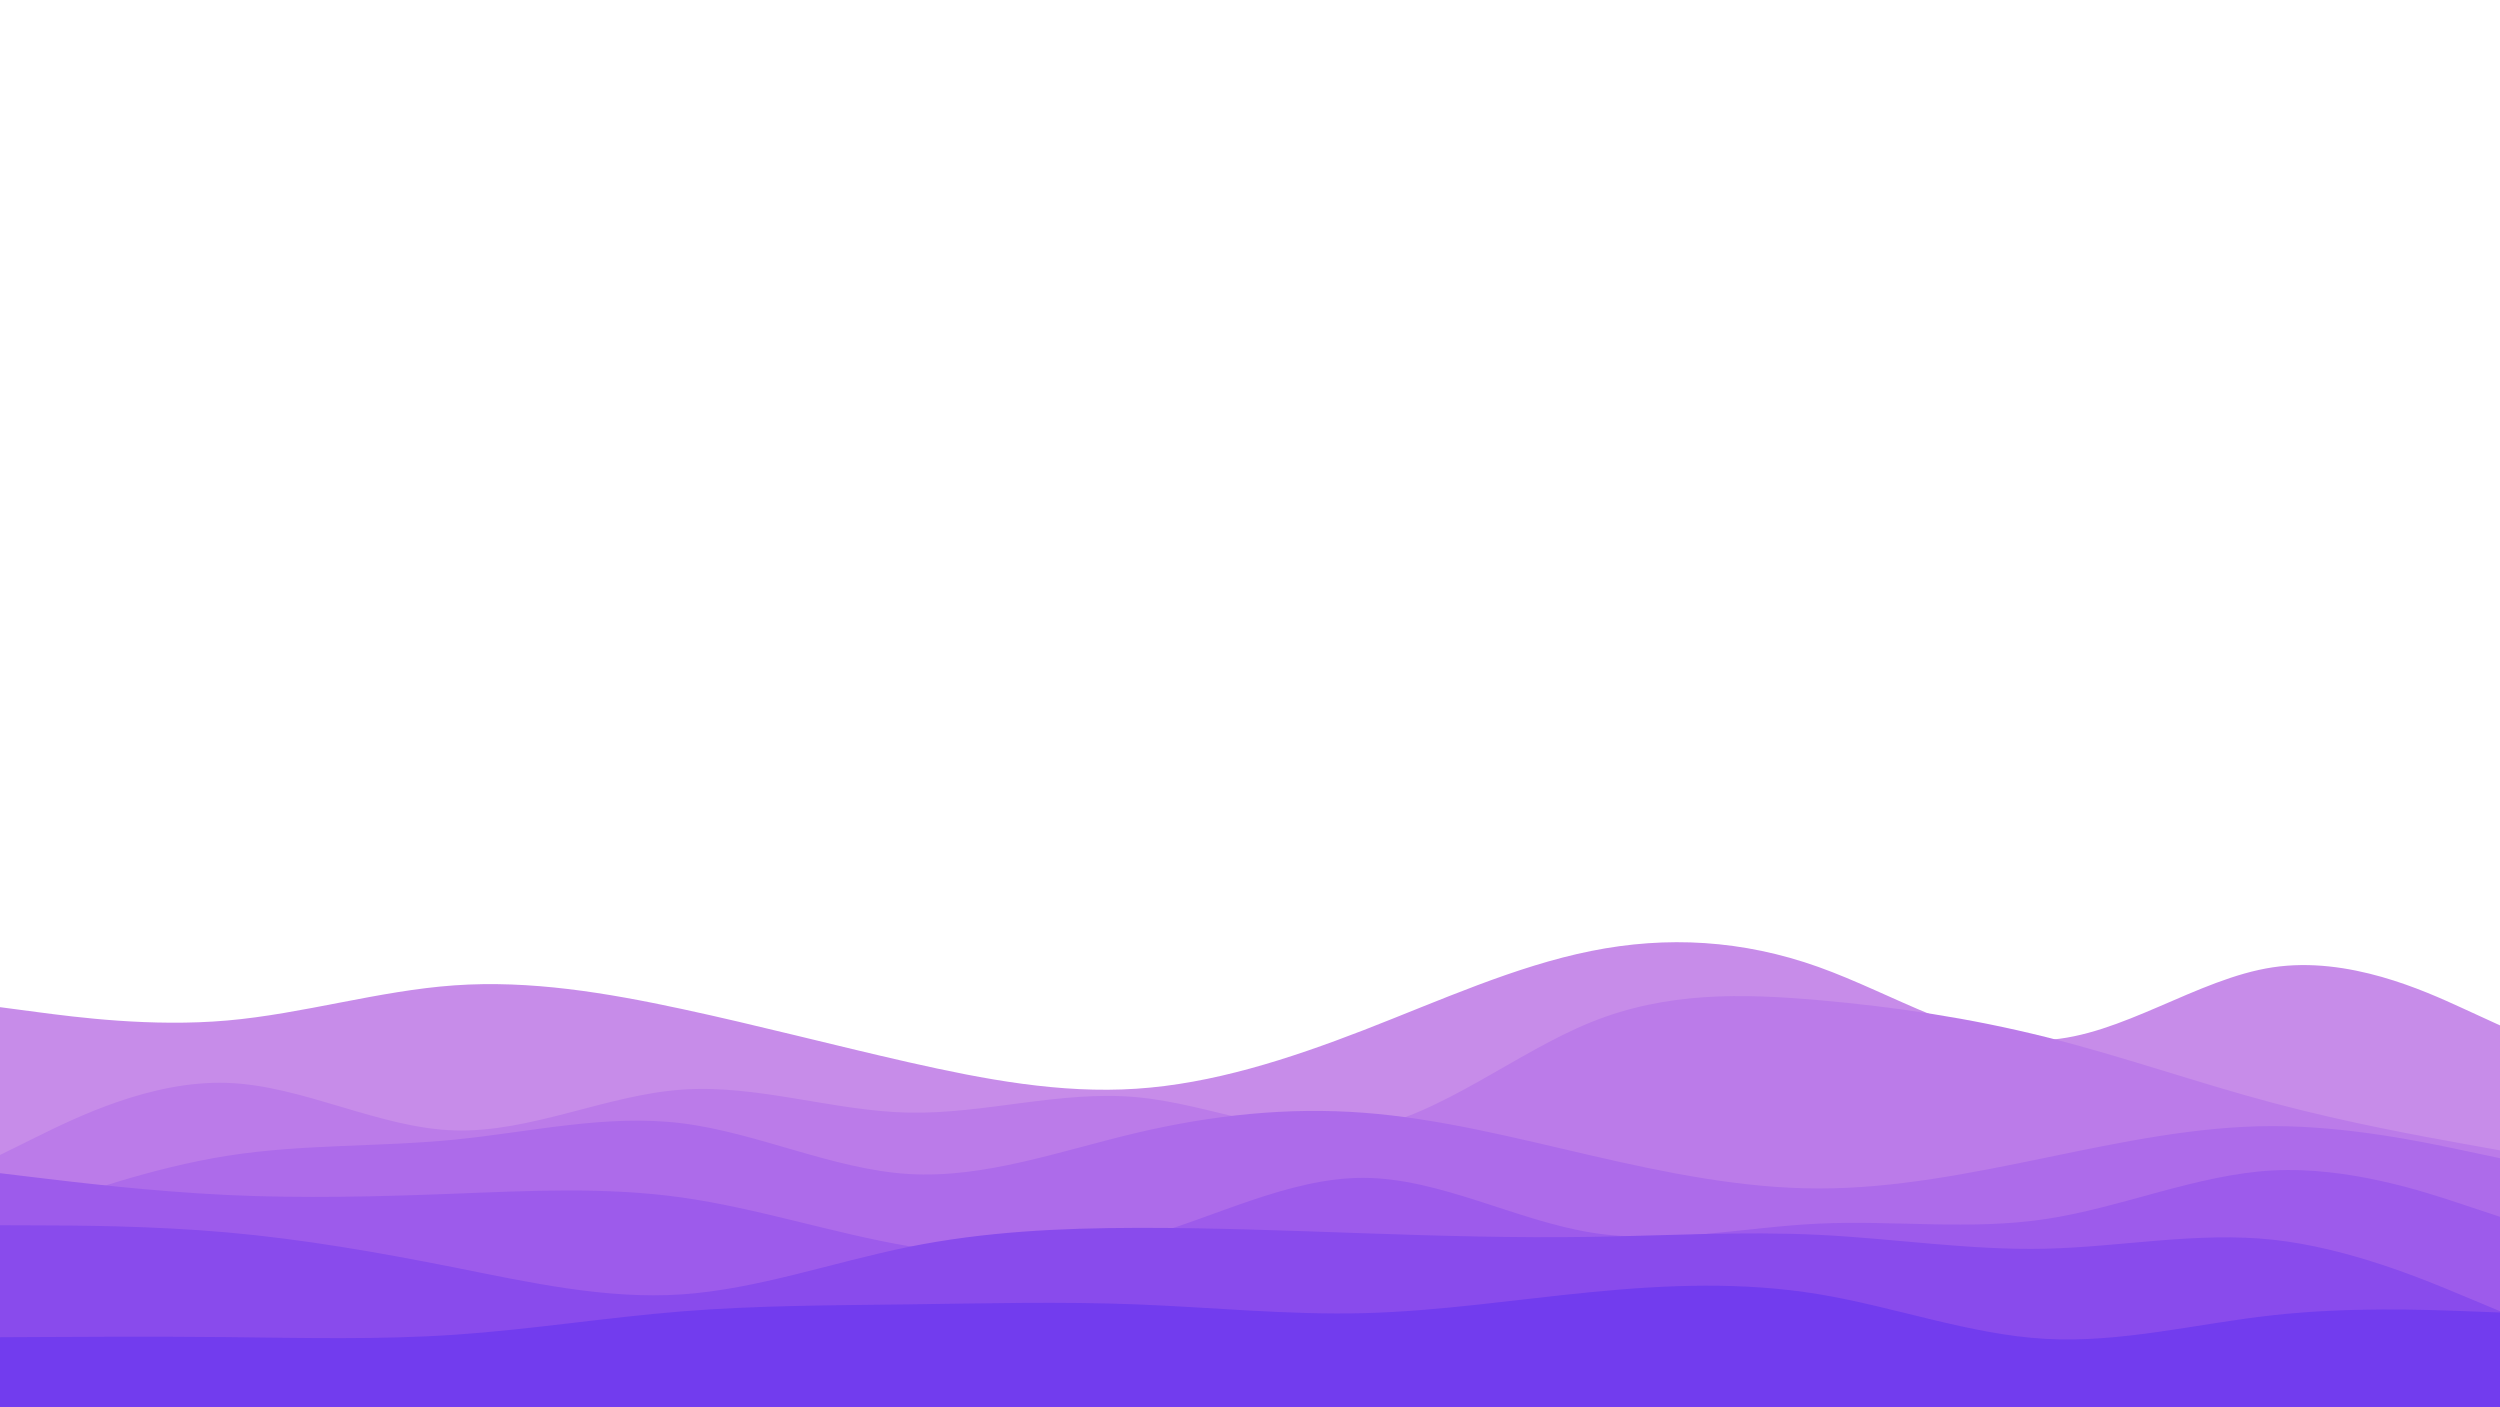
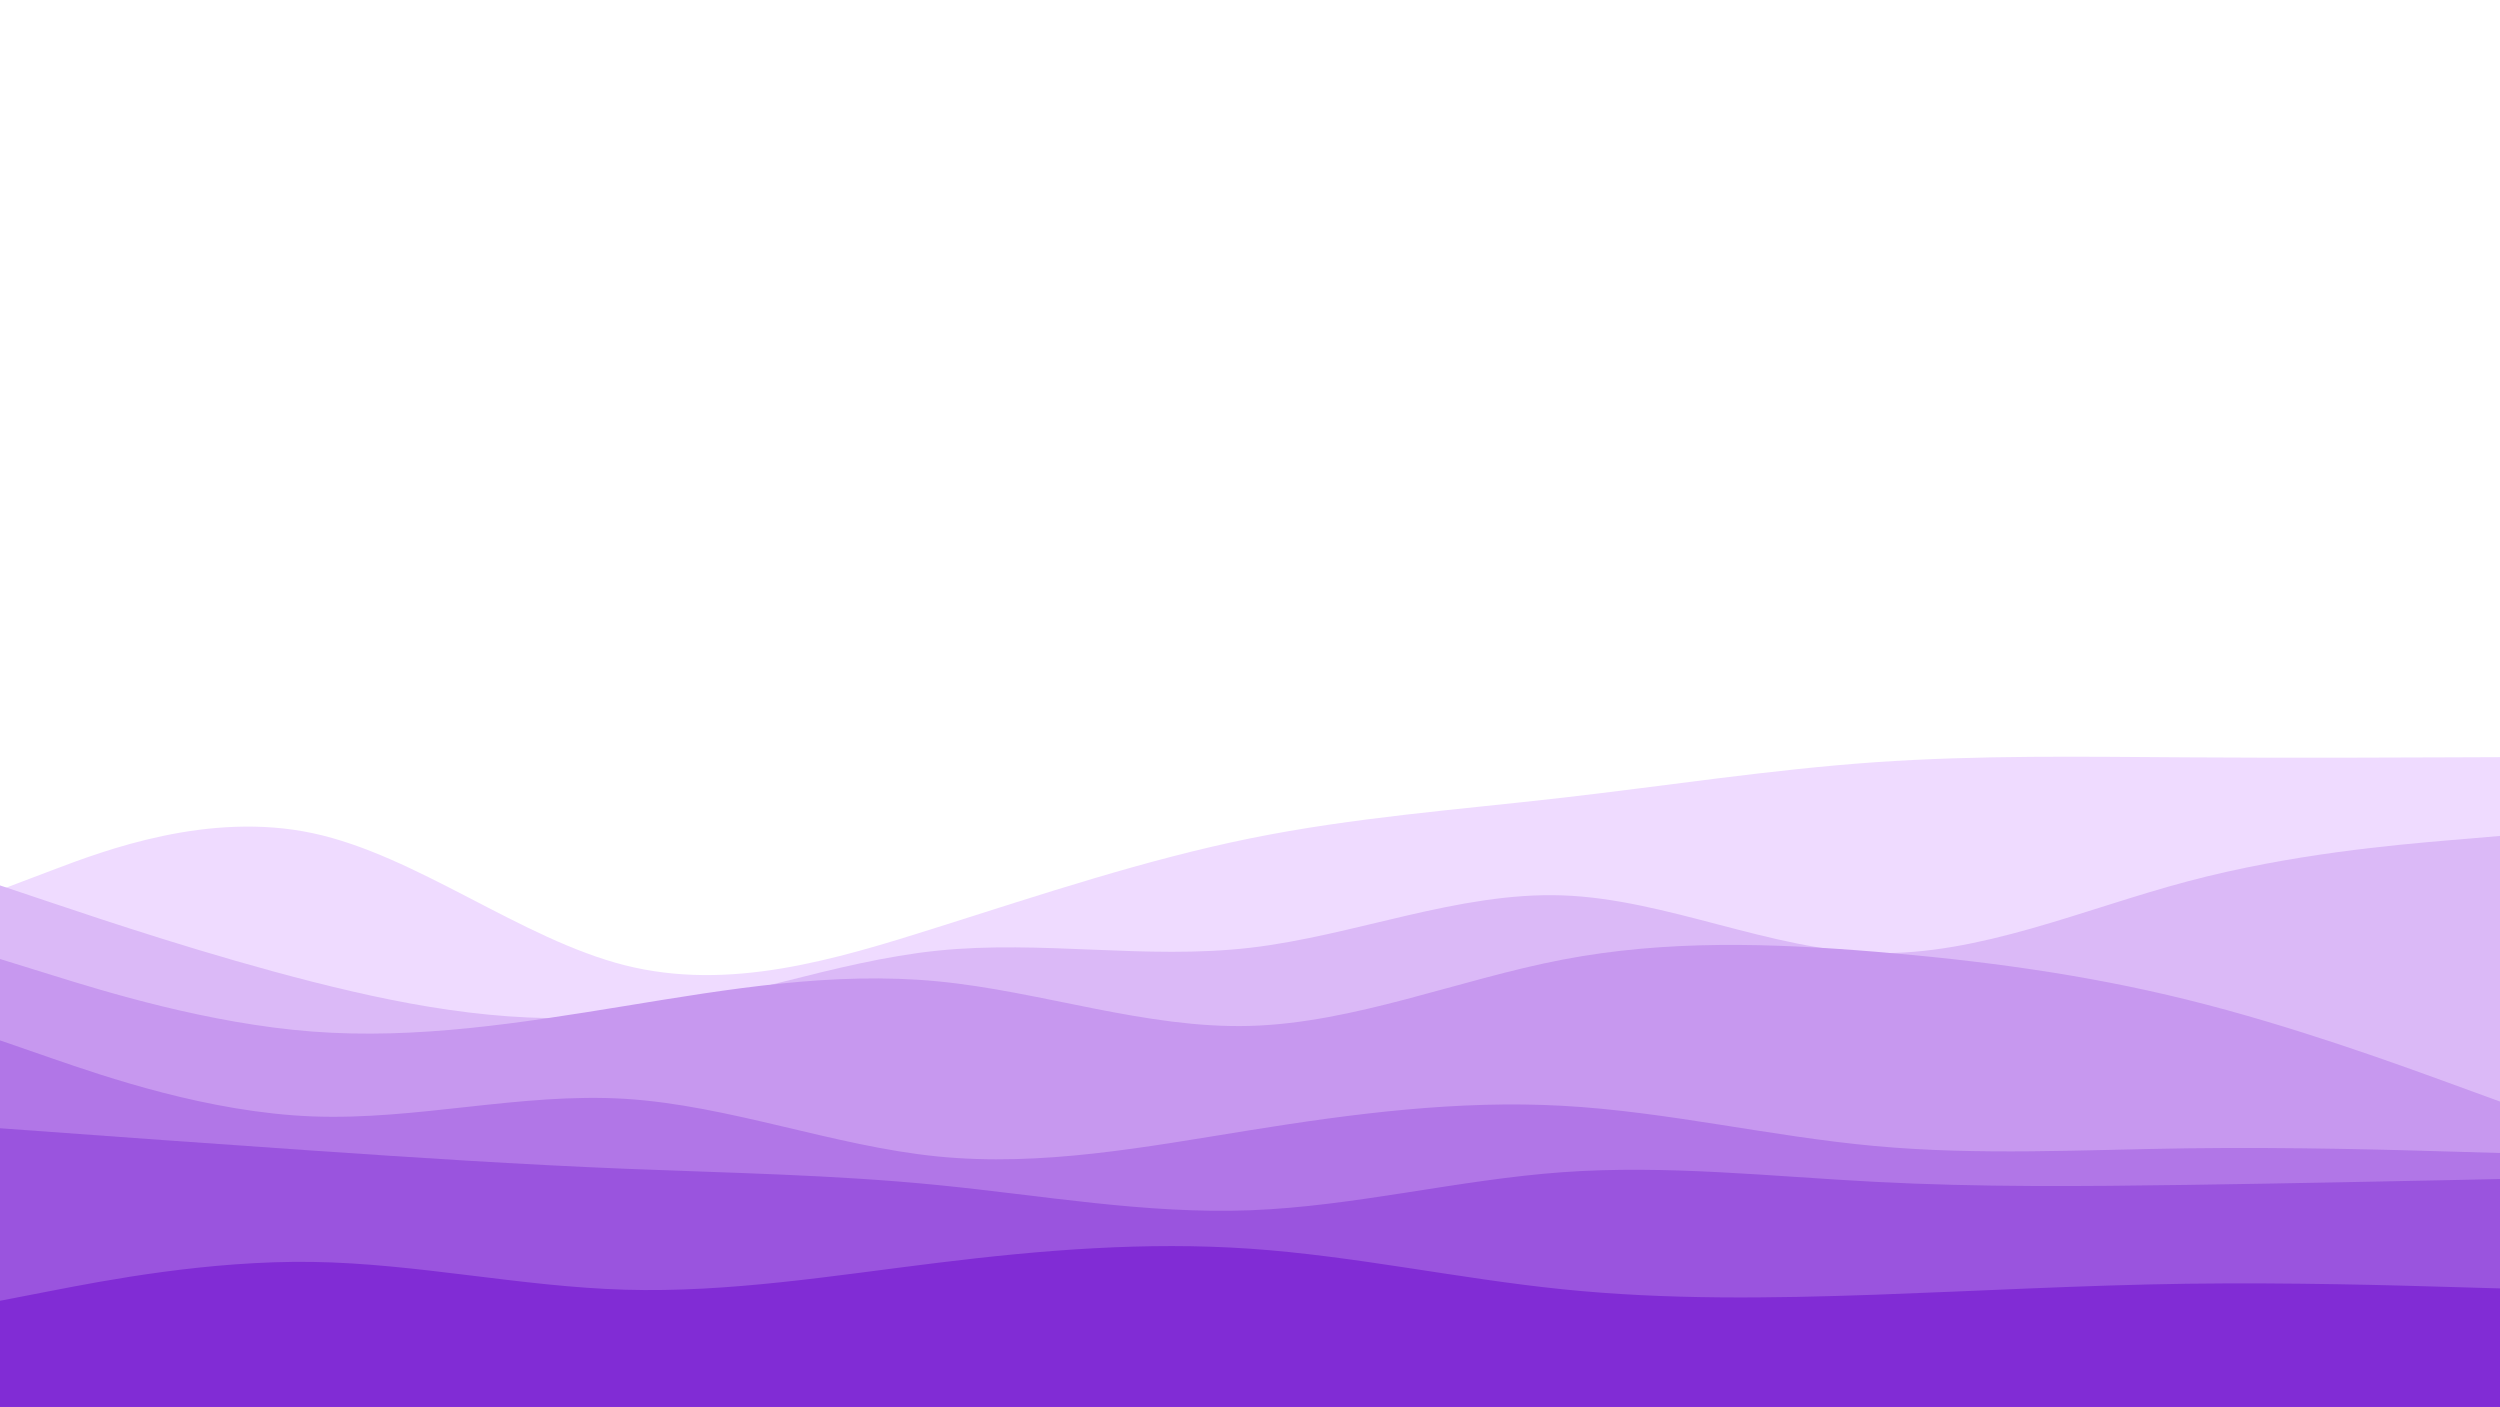
<svg xmlns="http://www.w3.org/2000/svg" id="visual" viewBox="0 0 3840 2160" width="3840" height="2160" version="1.1">
  <rect x="0" y="0" width="3840" height="2160" fill="#ffffff" />
-   <path d="M0 1547L58.2 1554.7C116.3 1562.3 232.7 1577.7 349 1567.5C465.3 1557.3 581.7 1521.7 698 1513.5C814.3 1505.3 930.7 1524.7 1047 1549.7C1163.3 1574.7 1279.7 1605.3 1396 1631.7C1512.3 1658 1628.7 1680 1745.2 1672.3C1861.7 1664.7 1978.3 1627.3 2094.8 1582.2C2211.3 1537 2327.7 1484 2444 1460.7C2560.3 1437.3 2676.7 1443.7 2793 1485.2C2909.3 1526.7 3025.7 1603.3 3142 1597.5C3258.3 1591.7 3374.7 1503.3 3491 1485.8C3607.3 1468.3 3723.7 1521.7 3781.8 1548.3L3840 1575L3840 2161L3781.8 2161C3723.7 2161 3607.3 2161 3491 2161C3374.7 2161 3258.3 2161 3142 2161C3025.7 2161 2909.3 2161 2793 2161C2676.7 2161 2560.3 2161 2444 2161C2327.7 2161 2211.3 2161 2094.8 2161C1978.3 2161 1861.7 2161 1745.2 2161C1628.7 2161 1512.3 2161 1396 2161C1279.7 2161 1163.3 2161 1047 2161C930.7 2161 814.3 2161 698 2161C581.7 2161 465.3 2161 349 2161C232.7 2161 116.3 2161 58.2 2161L0 2161Z" fill="#c78ce9" />
-   <path d="M0 1774L58.2 1745.3C116.3 1716.7 232.7 1659.3 349 1663.3C465.3 1667.3 581.7 1732.7 698 1736.3C814.3 1740 930.7 1682 1047 1673.7C1163.3 1665.3 1279.7 1706.7 1396 1709C1512.3 1711.3 1628.7 1674.7 1745.2 1685.2C1861.7 1695.7 1978.3 1753.3 2094.8 1733.7C2211.3 1714 2327.7 1617 2444 1570C2560.3 1523 2676.7 1526 2793 1536.2C2909.3 1546.3 3025.7 1563.7 3142 1592.8C3258.3 1622 3374.7 1663 3491 1694C3607.3 1725 3723.7 1746 3781.8 1756.5L3840 1767L3840 2161L3781.8 2161C3723.7 2161 3607.3 2161 3491 2161C3374.7 2161 3258.3 2161 3142 2161C3025.7 2161 2909.3 2161 2793 2161C2676.7 2161 2560.3 2161 2444 2161C2327.7 2161 2211.3 2161 2094.8 2161C1978.3 2161 1861.7 2161 1745.2 2161C1628.7 2161 1512.3 2161 1396 2161C1279.7 2161 1163.3 2161 1047 2161C930.7 2161 814.3 2161 698 2161C581.7 2161 465.3 2161 349 2161C232.7 2161 116.3 2161 58.2 2161L0 2161Z" fill="#bb7be9" />
-   <path d="M0 1877L58.2 1856.2C116.3 1835.3 232.7 1793.7 349 1775.3C465.3 1757 581.7 1762 698 1750.5C814.3 1739 930.7 1711 1047 1725.3C1163.3 1739.7 1279.7 1796.3 1396 1803.3C1512.3 1810.3 1628.7 1767.7 1745.2 1740.2C1861.7 1712.7 1978.3 1700.3 2094.8 1709.2C2211.3 1718 2327.7 1748 2444 1774.8C2560.3 1801.7 2676.7 1825.3 2793 1825.5C2909.3 1825.7 3025.7 1802.3 3142 1778.3C3258.3 1754.3 3374.7 1729.7 3491 1729.7C3607.3 1729.7 3723.7 1754.3 3781.8 1766.7L3840 1779L3840 2161L3781.8 2161C3723.7 2161 3607.3 2161 3491 2161C3374.7 2161 3258.3 2161 3142 2161C3025.7 2161 2909.3 2161 2793 2161C2676.7 2161 2560.3 2161 2444 2161C2327.7 2161 2211.3 2161 2094.8 2161C1978.3 2161 1861.7 2161 1745.2 2161C1628.7 2161 1512.3 2161 1396 2161C1279.7 2161 1163.3 2161 1047 2161C930.7 2161 814.3 2161 698 2161C581.7 2161 465.3 2161 349 2161C232.7 2161 116.3 2161 58.2 2161L0 2161Z" fill="#ad6bea" />
-   <path d="M0 1802L58.2 1809C116.3 1816 232.7 1830 349 1835.5C465.3 1841 581.7 1838 698 1833.5C814.3 1829 930.7 1823 1047 1839.3C1163.3 1855.7 1279.7 1894.3 1396 1914.2C1512.3 1934 1628.7 1935 1745.2 1903.7C1861.7 1872.3 1978.3 1808.7 2094.8 1809.2C2211.3 1809.7 2327.7 1874.3 2444 1893.2C2560.3 1912 2676.7 1885 2793 1879.5C2909.3 1874 3025.7 1890 3142 1872.5C3258.3 1855 3374.7 1804 3491 1797.8C3607.3 1791.7 3723.7 1830.3 3781.8 1849.7L3840 1869L3840 2161L3781.8 2161C3723.7 2161 3607.3 2161 3491 2161C3374.7 2161 3258.3 2161 3142 2161C3025.7 2161 2909.3 2161 2793 2161C2676.7 2161 2560.3 2161 2444 2161C2327.7 2161 2211.3 2161 2094.8 2161C1978.3 2161 1861.7 2161 1745.2 2161C1628.7 2161 1512.3 2161 1396 2161C1279.7 2161 1163.3 2161 1047 2161C930.7 2161 814.3 2161 698 2161C581.7 2161 465.3 2161 349 2161C232.7 2161 116.3 2161 58.2 2161L0 2161Z" fill="#9d5beb" />
-   <path d="M0 1882L58.2 1882.2C116.3 1882.3 232.7 1882.7 349 1893C465.3 1903.3 581.7 1923.7 698 1946.8C814.3 1970 930.7 1996 1047 1988.2C1163.3 1980.3 1279.7 1938.7 1396 1915.2C1512.3 1891.7 1628.7 1886.3 1745.2 1886C1861.7 1885.7 1978.3 1890.3 2094.8 1894.3C2211.3 1898.3 2327.7 1901.7 2444 1899.8C2560.3 1898 2676.7 1891 2793 1896.7C2909.3 1902.3 3025.7 1920.7 3142 1918C3258.3 1915.3 3374.7 1891.7 3491 1904.2C3607.3 1916.7 3723.7 1965.3 3781.8 1989.7L3840 2014L3840 2161L3781.8 2161C3723.7 2161 3607.3 2161 3491 2161C3374.7 2161 3258.3 2161 3142 2161C3025.7 2161 2909.3 2161 2793 2161C2676.7 2161 2560.3 2161 2444 2161C2327.7 2161 2211.3 2161 2094.8 2161C1978.3 2161 1861.7 2161 1745.2 2161C1628.7 2161 1512.3 2161 1396 2161C1279.7 2161 1163.3 2161 1047 2161C930.7 2161 814.3 2161 698 2161C581.7 2161 465.3 2161 349 2161C232.7 2161 116.3 2161 58.2 2161L0 2161Z" fill="#894bec" />
-   <path d="M0 2054L58.2 2053.7C116.3 2053.3 232.7 2052.7 349 2053.8C465.3 2055 581.7 2058 698 2050.2C814.3 2042.3 930.7 2023.7 1047 2014.3C1163.3 2005 1279.7 2005 1396 2003.5C1512.3 2002 1628.7 1999 1745.2 2003.5C1861.7 2008 1978.3 2020 2094.8 2017C2211.3 2014 2327.7 1996 2444 1984.7C2560.3 1973.3 2676.7 1968.7 2793 1987.8C2909.3 2007 3025.7 2050 3142 2056.5C3258.3 2063 3374.7 2033 3491 2020.2C3607.3 2007.3 3723.7 2011.7 3781.8 2013.8L3840 2016L3840 2161L3781.8 2161C3723.7 2161 3607.3 2161 3491 2161C3374.7 2161 3258.3 2161 3142 2161C3025.7 2161 2909.3 2161 2793 2161C2676.7 2161 2560.3 2161 2444 2161C2327.7 2161 2211.3 2161 2094.8 2161C1978.3 2161 1861.7 2161 1745.2 2161C1628.7 2161 1512.3 2161 1396 2161C1279.7 2161 1163.3 2161 1047 2161C930.7 2161 814.3 2161 698 2161C581.7 2161 465.3 2161 349 2161C232.7 2161 116.3 2161 58.2 2161L0 2161Z" fill="#723cee" />
+   <path d="M0 1367L80 1336.7C160 1306.3 320 1245.7 480 1279.7C640 1313.7 800 1442.3 960 1482.7C1120 1523 1280 1475 1440 1424.3C1600 1373.7 1760 1320.3 1920 1287.8C2080 1255.3 2240 1243.7 2400 1225.3C2560 1207 2720 1182 2880 1170.8C3040 1159.7 3200 1162.3 3360 1163.3C3520 1164.3 3680 1163.7 3760 1163.3L3840 1163L3840 2161L3760 2161C3680 2161 3520 2161 3360 2161C3200 2161 3040 2161 2880 2161C2720 2161 2560 2161 2400 2161C2240 2161 2080 2161 1920 2161C1760 2161 1600 2161 1440 2161C1280 2161 1120 2161 960 2161C800 2161 640 2161 480 2161C320 2161 160 2161 80 2161L0 2161Z" fill="#efdbff" />
+   <path d="M0 1360L80 1386.8C160 1413.7 320 1467.3 480 1508C640 1548.7 800 1576.3 960 1558.3C1120 1540.3 1280 1476.7 1440 1460.2C1600 1443.7 1760 1474.3 1920 1455.8C2080 1437.3 2240 1369.7 2400 1375.3C2560 1381 2720 1460 2880 1463.8C3040 1467.7 3200 1396.3 3360 1353.8C3520 1311.3 3680 1297.7 3760 1290.8L3840 1284L3840 2161L3760 2161C3680 2161 3520 2161 3360 2161C3200 2161 3040 2161 2880 2161C2720 2161 2560 2161 2400 2161C2240 2161 2080 2161 1920 2161C1760 2161 1600 2161 1440 2161C1280 2161 1120 2161 960 2161C800 2161 640 2161 480 2161C320 2161 160 2161 80 2161L0 2161Z" fill="#dbb9f7" />
+   <path d="M0 1473L80 1497.8C160 1522.7 320 1572.3 480 1584.5C640 1596.7 800 1571.3 960 1545.2C1120 1519 1280 1492 1440 1507.3C1600 1522.7 1760 1580.3 1920 1575.8C2080 1571.3 2240 1504.7 2400 1474C2560 1443.3 2720 1448.7 2880 1461.8C3040 1475 3200 1496 3360 1535.7C3520 1575.3 3680 1633.7 3760 1662.8L3840 1692L3840 2161L3760 2161C3680 2161 3520 2161 3360 2161C3200 2161 3040 2161 2880 2161C2720 2161 2560 2161 2400 2161C2240 2161 2080 2161 1920 2161C1760 2161 1600 2161 1440 2161C1280 2161 1120 2161 960 2161C800 2161 640 2161 480 2161C320 2161 160 2161 80 2161L0 2161Z" fill="#c798ef" />
+   <path d="M0 1598L80 1625.7C160 1653.3 320 1708.7 480 1714.8C640 1721 800 1678 960 1687.8C1120 1697.7 1280 1760.3 1440 1776.3C1600 1792.3 1760 1761.7 1920 1736C2080 1710.3 2240 1689.7 2400 1698.5C2560 1707.3 2720 1745.7 2880 1760.3C3040 1775 3200 1766 3360 1763.8C3520 1761.7 3680 1766.3 3760 1768.7L3840 1771L3840 2161L3760 2161C3680 2161 3520 2161 3360 2161C3200 2161 3040 2161 2880 2161C2720 2161 2560 2161 2400 2161C2240 2161 2080 2161 1920 2161C1760 2161 1600 2161 1440 2161C1280 2161 1120 2161 960 2161C800 2161 640 2161 480 2161C320 2161 160 2161 80 2161L0 2161Z" fill="#b176e7" />
+   <path d="M0 1733L80 1738.8C160 1744.7 320 1756.3 480 1767.3C640 1778.3 800 1788.7 960 1795.2C1120 1801.7 1280 1804.3 1440 1820.2C1600 1836 1760 1865 1920 1859C2080 1853 2240 1812 2400 1800.5C2560 1789 2720 1807 2880 1815.3C3040 1823.7 3200 1822.3 3360 1820C3520 1817.7 3680 1814.3 3760 1812.7L3840 1811L3840 2161L3760 2161C3680 2161 3520 2161 3360 2161C3200 2161 3040 2161 2880 2161C2720 2161 2560 2161 2400 2161C2240 2161 2080 2161 1920 2161C1760 2161 1600 2161 1440 2161C1280 2161 1120 2161 960 2161C800 2161 640 2161 480 2161C320 2161 160 2161 80 2161L0 2161Z" fill="#9a54de" />
+   <path d="M0 1998L80 1982.5C160 1967 320 1936 480 1938.3C640 1940.7 800 1976.3 960 1981C1120 1985.7 1280 1959.3 1440 1939.7C1600 1920 1760 1907 1920 1918C2080 1929 2240 1964 2400 1980.3C2560 1996.7 2720 1994.3 2880 1988.7C3040 1983 3200 1974 3360 1971.8C3520 1969.7 3680 1974.3 3760 1976.7L3840 1979L3840 2161L3760 2161C3680 2161 3520 2161 3360 2161C3200 2161 3040 2161 2880 2161C2720 2161 2560 2161 2400 2161C2240 2161 2080 2161 1920 2161C1760 2161 1600 2161 1440 2161C1280 2161 1120 2161 960 2161C800 2161 640 2161 480 2161C320 2161 160 2161 80 2161L0 2161Z" fill="#812cd5" />
</svg>
